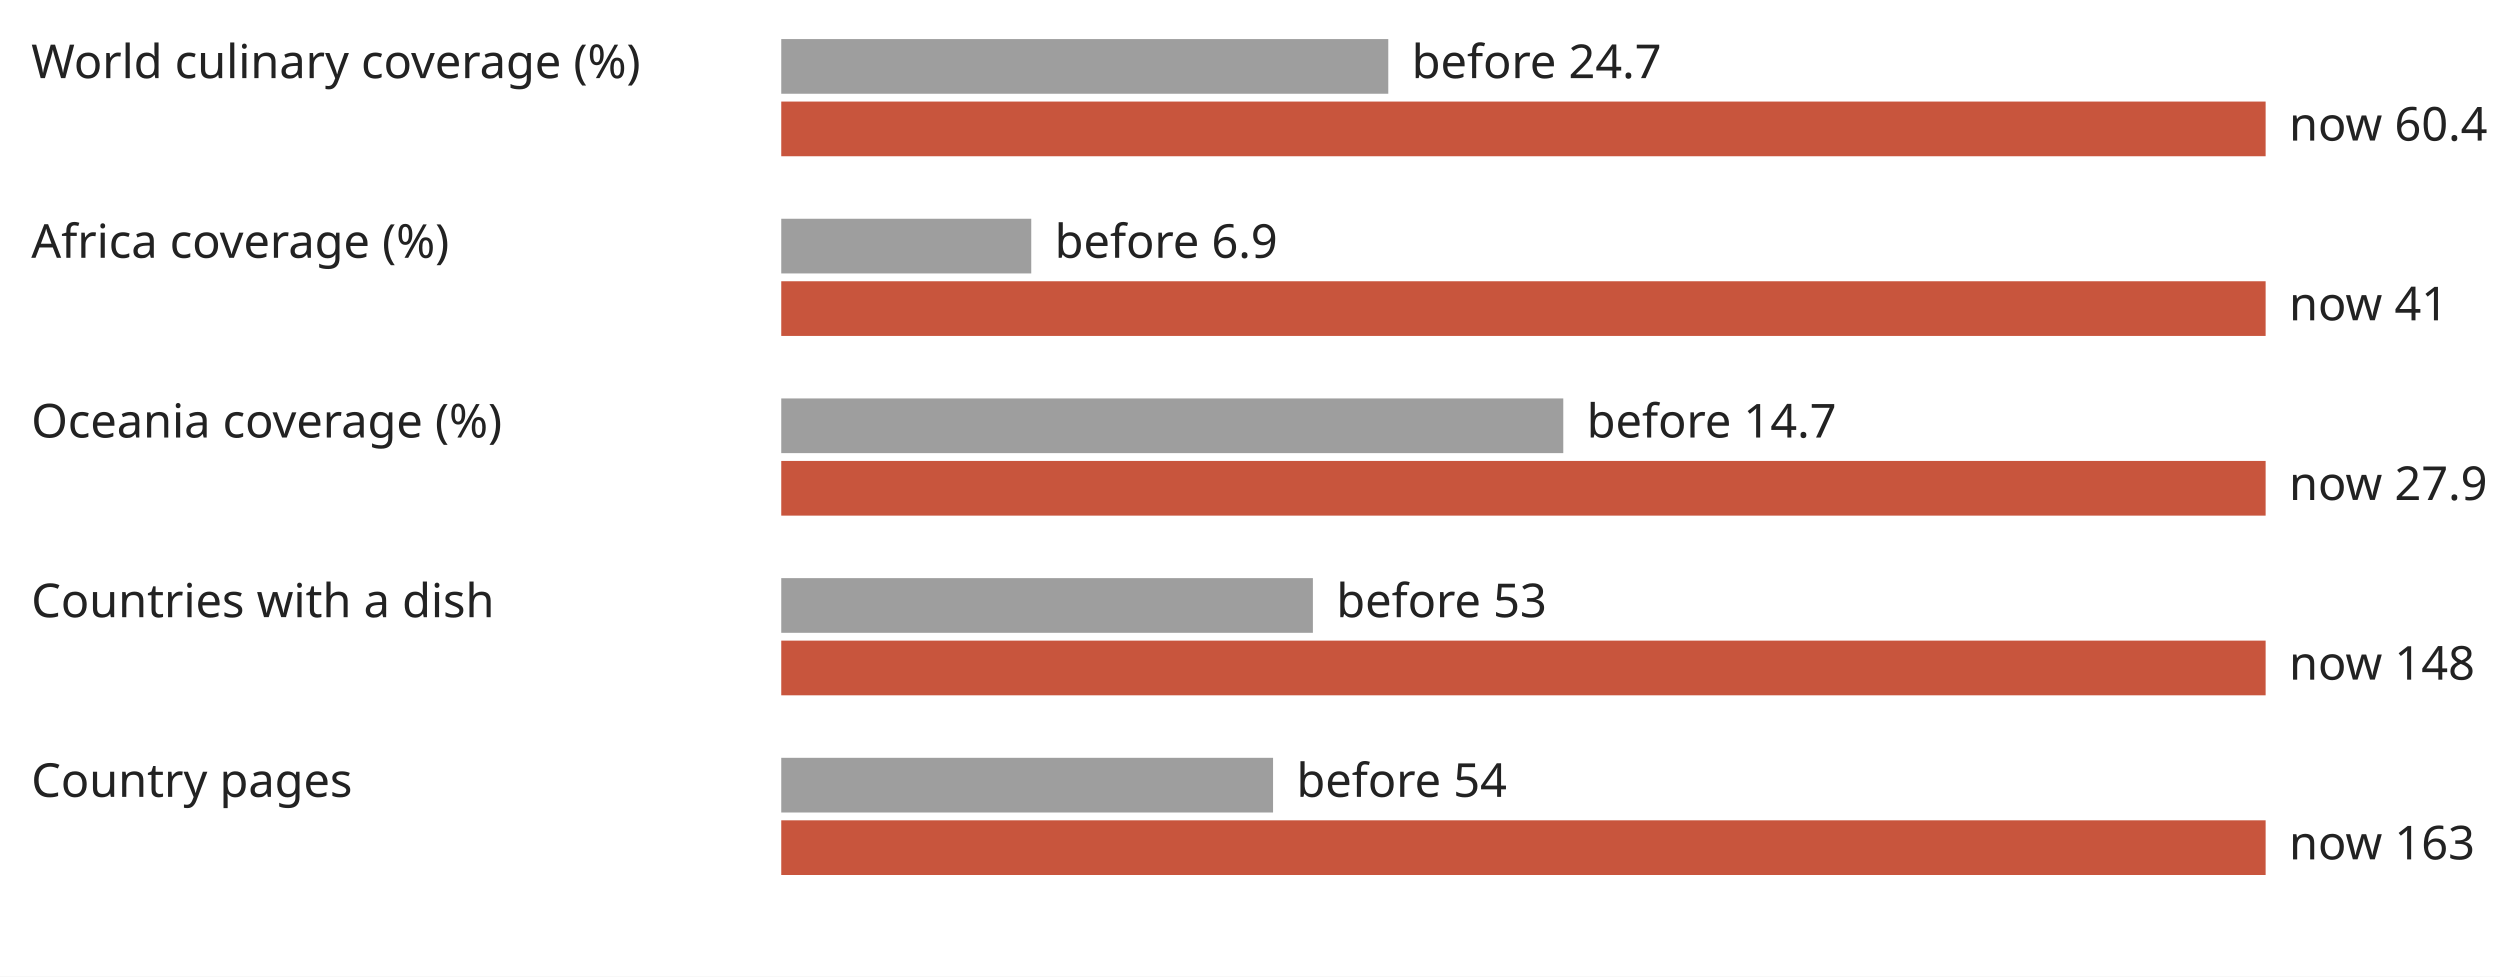
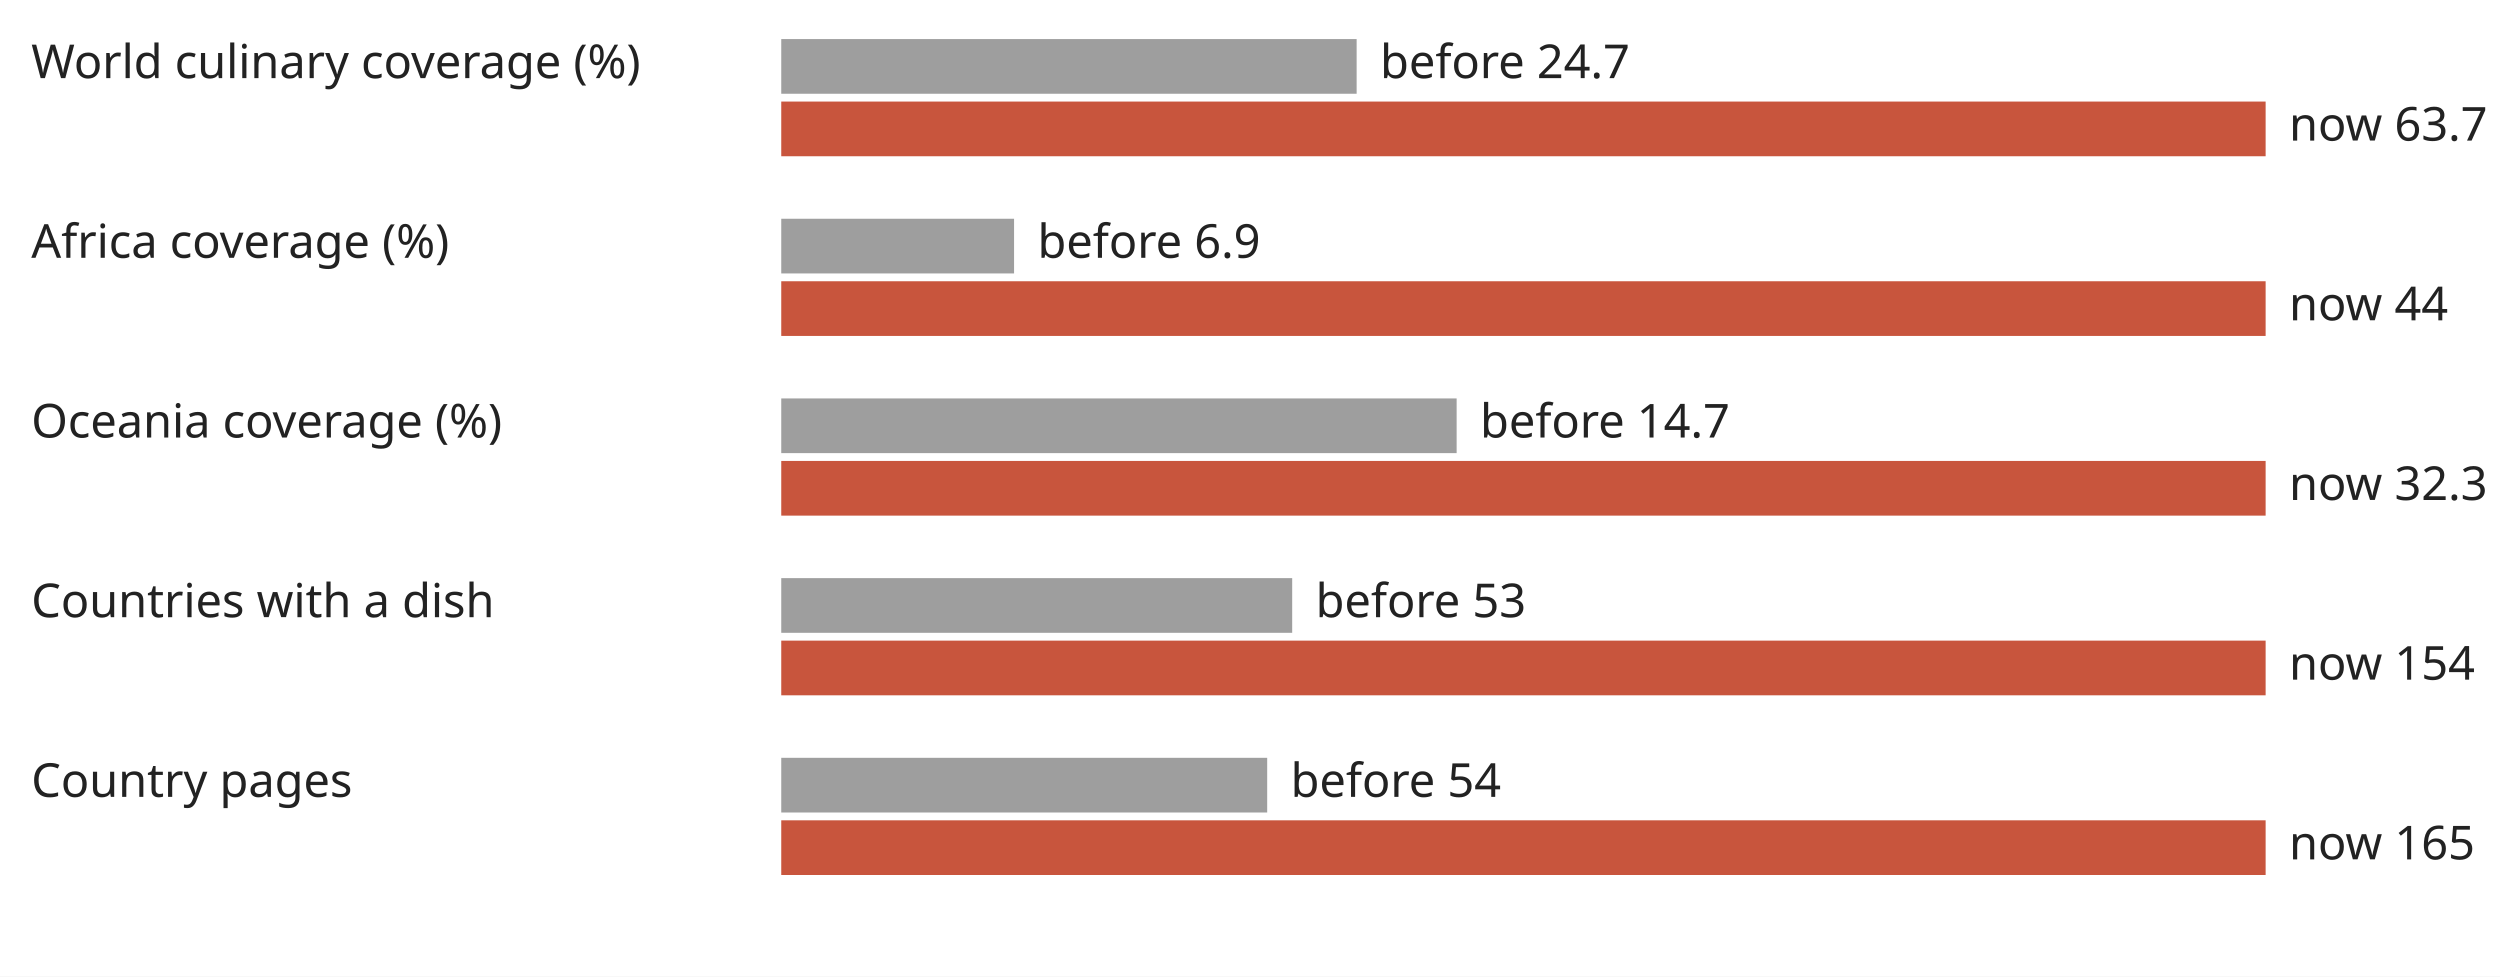
<svg xmlns="http://www.w3.org/2000/svg" width="640" height="250" font-family="sans-serif" font-size="12">
  <rect width="100%" height="100%" fill="#ffffff" />
  <text x="8" y="20" fill="#222222">World culinary coverage (%)</text>
-   <rect x="200" y="10" width="155.4" height="14" fill="#9e9e9e" />
-   <text x="361.4" y="20" fill="#222222">before 24.7</text>
+   <rect x="200" y="10" width="147.3" height="14" fill="#9e9e9e" />
+   <text x="353.3" y="20" fill="#222222">before 24.7</text>
  <rect x="200" y="26" width="380.0" height="14" fill="#c8553d" />
-   <text x="586.0" y="36" fill="#222222">now 60.4</text>
+   <text x="586.0" y="36" fill="#222222">now 63.7</text>
  <text x="8" y="66" fill="#222222">Africa coverage (%)</text>
-   <rect x="200" y="56" width="64.0" height="14" fill="#9e9e9e" />
-   <text x="270.0" y="66" fill="#222222">before 6.9</text>
+   <rect x="200" y="56" width="59.6" height="14" fill="#9e9e9e" />
+   <text x="265.6" y="66" fill="#222222">before 6.9</text>
  <rect x="200" y="72" width="380.0" height="14" fill="#c8553d" />
-   <text x="586.0" y="82" fill="#222222">now 41</text>
+   <text x="586.0" y="82" fill="#222222">now 44</text>
  <text x="8" y="112" fill="#222222">Oceania coverage (%)</text>
-   <rect x="200" y="102" width="200.2" height="14" fill="#9e9e9e" />
-   <text x="406.2" y="112" fill="#222222">before 14.7</text>
+   <rect x="200" y="102" width="172.9" height="14" fill="#9e9e9e" />
+   <text x="378.9" y="112" fill="#222222">before 14.7</text>
  <rect x="200" y="118" width="380.0" height="14" fill="#c8553d" />
-   <text x="586.0" y="128" fill="#222222">now 27.9</text>
+   <text x="586.0" y="128" fill="#222222">now 32.3</text>
  <text x="8" y="158" fill="#222222">Countries with a dish</text>
-   <rect x="200" y="148" width="136.1" height="14" fill="#9e9e9e" />
-   <text x="342.1" y="158" fill="#222222">before 53</text>
+   <rect x="200" y="148" width="130.8" height="14" fill="#9e9e9e" />
+   <text x="336.8" y="158" fill="#222222">before 53</text>
  <rect x="200" y="164" width="380.0" height="14" fill="#c8553d" />
-   <text x="586.0" y="174" fill="#222222">now 148</text>
+   <text x="586.0" y="174" fill="#222222">now 154</text>
  <text x="8" y="204" fill="#222222">Country pages</text>
-   <rect x="200" y="194" width="125.9" height="14" fill="#9e9e9e" />
-   <text x="331.9" y="204" fill="#222222">before 54</text>
+   <rect x="200" y="194" width="124.4" height="14" fill="#9e9e9e" />
+   <text x="330.4" y="204" fill="#222222">before 54</text>
  <rect x="200" y="210" width="380.0" height="14" fill="#c8553d" />
-   <text x="586.0" y="220" fill="#222222">now 163</text>
+   <text x="586.0" y="220" fill="#222222">now 165</text>
</svg>
